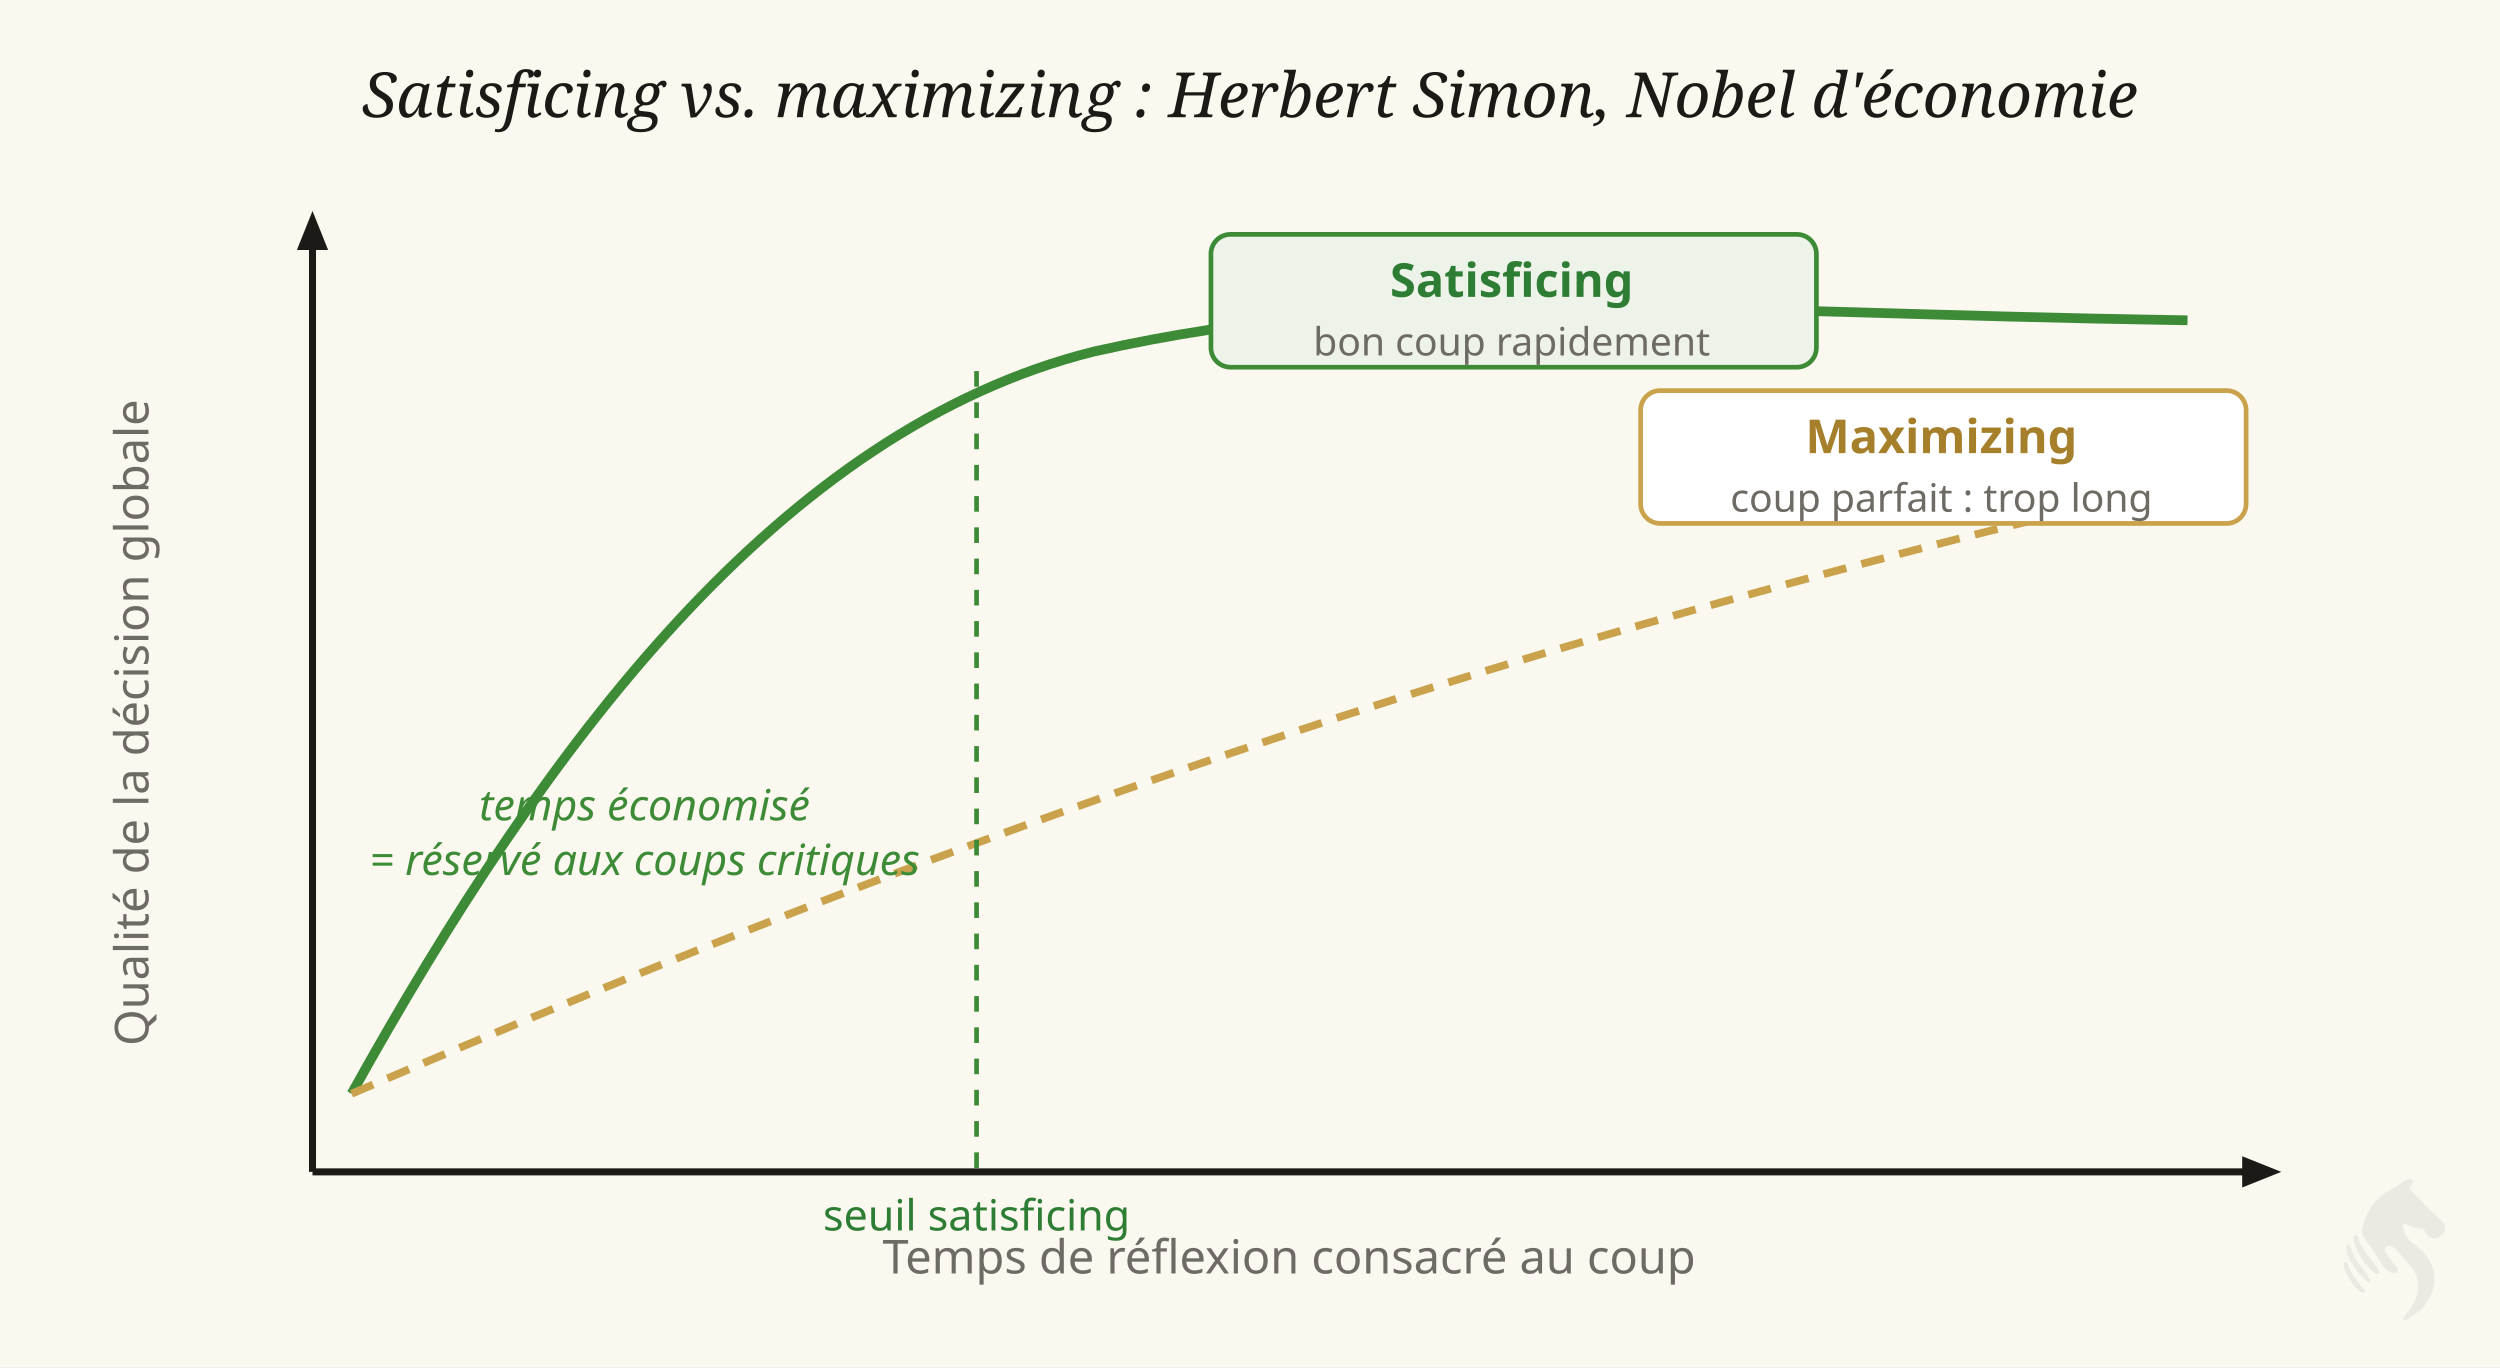
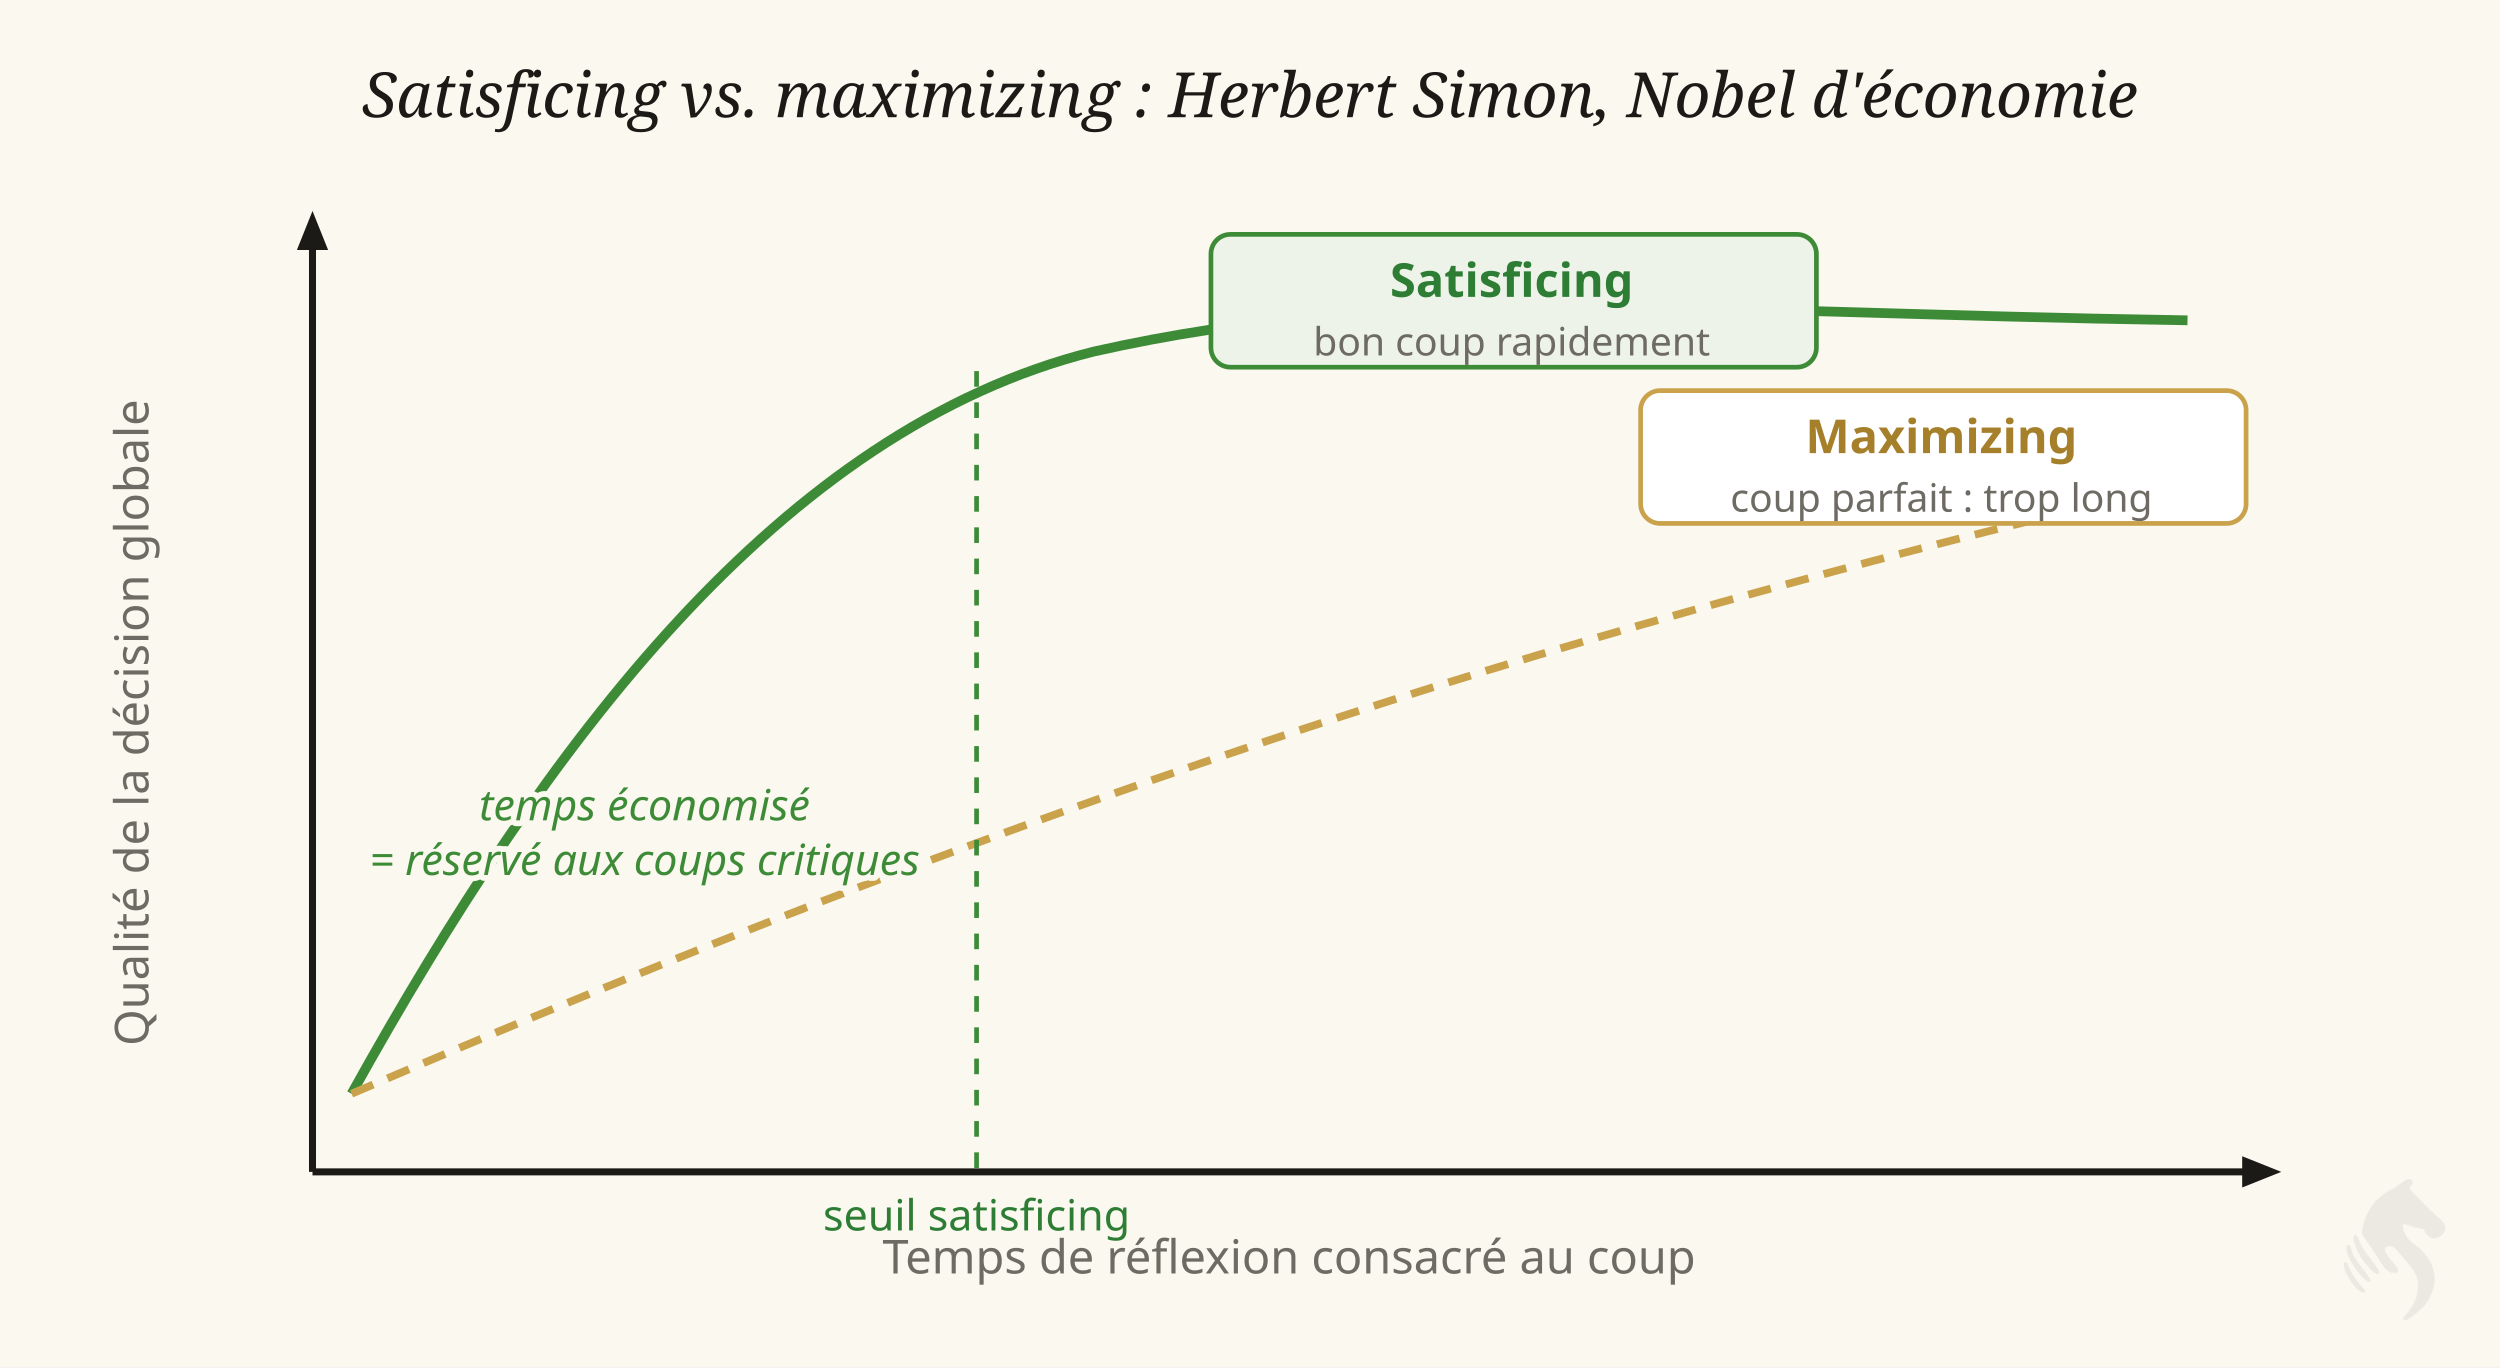
<svg xmlns="http://www.w3.org/2000/svg" width="640" height="350" viewBox="0 0 640 350" role="img" aria-labelledby="perf3">
  <rect width="640" height="350" fill="#faf8ef" />
  <text x="320" y="30" text-anchor="middle" font-family="Georgia, serif" font-size="16" font-style="italic" fill="#1c1a16">Satisficing vs. maximizing : Herbert Simon, Nobel d'économie</text>
  <line x1="80" y1="300" x2="580" y2="300" stroke="#1c1a16" stroke-width="1.8" />
  <polygon points="584,300 574,296 574,304" fill="#1c1a16" />
  <text x="330" y="326" text-anchor="middle" font-family="system-ui, sans-serif" font-size="12" fill="#6e6a64">Temps de réflexion consacré au coup</text>
  <line x1="80" y1="300" x2="80" y2="58" stroke="#1c1a16" stroke-width="1.8" />
  <polygon points="80,54 76,64 84,64" fill="#1c1a16" />
  <text x="38" y="185" text-anchor="middle" font-family="system-ui, sans-serif" font-size="12" fill="#6e6a64" transform="rotate(-90 38 185)">Qualité de la décision globale</text>
  <path d="M90,280 C140,190 200,110 280,90 C360,72 430,80 560,82" stroke="#3d8b37" stroke-width="2.5" fill="none" />
  <path d="M90,280 C160,250 280,200 420,160 C490,140 540,128 570,122" stroke="#c9a24b" stroke-width="2" fill="none" stroke-dasharray="6 4" />
  <line x1="250" y1="95" x2="250" y2="300" stroke="#3d8b37" stroke-width="1.2" stroke-dasharray="4 4" />
  <text x="250" y="315" text-anchor="middle" font-family="system-ui, sans-serif" font-size="11" fill="#2e7d34">seuil satisficing</text>
  <rect x="310" y="60" width="155" height="34" rx="5" fill="#eef3e9" stroke="#3d8b37" stroke-width="1.2" />
  <text x="387" y="76" text-anchor="middle" font-family="system-ui, sans-serif" font-size="12" font-weight="700" fill="#2e7d34">Satisficing</text>
  <text x="387" y="91" text-anchor="middle" font-family="system-ui, sans-serif" font-size="10" fill="#6e6a64">bon coup rapidement</text>
  <rect x="420" y="100" width="155" height="34" rx="5" fill="#fff" stroke="#c9a24b" stroke-width="1.2" />
  <text x="497" y="116" text-anchor="middle" font-family="system-ui, sans-serif" font-size="12" font-weight="700" fill="#a67f2a">Maximizing</text>
  <text x="497" y="131" text-anchor="middle" font-family="system-ui, sans-serif" font-size="10" fill="#6e6a64">coup parfait : trop long</text>
-   <text x="165" y="210" text-anchor="middle" font-family="system-ui, sans-serif" font-size="11" font-style="italic" fill="#3d8b37">temps économisé</text>
-   <text x="165" y="224" text-anchor="middle" font-family="system-ui, sans-serif" font-size="11" font-style="italic" fill="#3d8b37">= réservé aux coups critiques</text>
+   <text x="165" y="210" text-anchor="middle" font-family="system-ui, sans-serif" font-size="11" font-style="italic" fill="#3d8b37" stroke="#faf8ef" stroke-width="3" stroke-linejoin="round" paint-order="stroke">temps économisé</text>
+   <text x="165" y="224" text-anchor="middle" font-family="system-ui, sans-serif" font-size="11" font-style="italic" fill="#3d8b37" stroke="#faf8ef" stroke-width="3" stroke-linejoin="round" paint-order="stroke">= réservé aux coups critiques</text>
  <g id="wm" opacity="0.07" transform="translate(600.0,301.9) scale(0.0416)" aria-hidden="true">
    <g fill="#1e1e1e" fill-rule="evenodd">
      <path d="M411.5-.5h-16a76 76 0 0 0-24.5 12q-.62-.7-1.5-1l-2 4a4 4 0 0 1-1.5-1 7 7 0 0 1-2.5 3.5 253 253 0 0 0-17 13q-1.42.93-2.5-.5-5.2 7.95-14.5 9a9.4 9.4 0 0 1-4 6q2.3.02 1.5 2A461 461 0 0 1 278.5 73q-13.2 7.95-26 16.5-1.59-1.38 0-3-2.35.35-4 2 .9.98 2 2-92.12 67.08-125.5 177a1316 1316 0 0 0-10 44 51.2 51.2 0 0 0 4.5 31q.1 3.33-2 1l4.5 11q1-2 2 0l5 10 1-1q6 10.95 13 21a651 651 0 0 1 18.5 25 3.4 3.4 0 0 1 1.5-3q21.52 33 43 66 .3 3.4-2.5 1v2a1542 1542 0 0 1 21 32q1 0 1 1a319 319 0 0 0 25 35 160 160 0 0 0 27 25 3.1 3.1 0 0 1 1-3q23.18 14.62 49 5.5 5-2.83 4-8.5-.15-4.6-1.5-9a618 618 0 0 0-55.5-73.5q3-.91 5 1.5a23.5 23.5 0 0 0-7-9q.63 2.4 2 4.5-.17 2.58-1.5.5a364 364 0 0 1-17.5-26.5 50 50 0 0 1-4.5-22.5q.9-4.71 3-9 .63 1.88 2.5 2a7 7 0 0 1 2-3q9.28-8.1 22-8a86 86 0 0 1 23 4.5 11 11 0 0 1 3 4.5q2.58-1.75 5 .5l21.5 23.5q.74 1.95.5 4 3.56 1 6 4a1094 1094 0 0 0 30 34.5l-1 1q3.7 2.7 7.5 5.5a23 23 0 0 1 2 5l5 3a22 22 0 0 0 5.5 8 11.5 11.5 0 0 0 4 4 3.9 3.9 0 0 0-2-3.5q1.7-1.12 3 .5a705 705 0 0 1 42 57.5q-.65 1.46-2 1.5a169 169 0 0 1 10 19 3.8 3.8 0 0 0-.5 4q1 2 2 0 1.4 2.05 2.5 4-.25-2.55.5-5a185 185 0 0 1 11 83q-1 2-2 0a9 9 0 0 0-1.5-4v9a2.3 2.3 0 0 0 1.5-1q.75 10.55-1 21a337 337 0 0 1-18 56l-2.5 3q-1.2-.69-1-2a36 36 0 0 0-4 7 5.2 5.2 0 0 0 3.5-4 4.3 4.3 0 0 1 0 4 350 350 0 0 1-33 52 1108 1108 0 0 1-30 35q-7.17 20.32 13.5 14.5a34 34 0 0 1 6-3 1496 1496 0 0 1 54-37 942 942 0 0 0 29-27q1.25-1.03 2 .5a11 11 0 0 0-3 4q1.35-1.65 2.5 0a29 29 0 0 1 4.5-6 40 40 0 0 0 9-10.5l6-4-1-1a25 25 0 0 1 8.5-7.5q-1.47-2.67 1-5 .22 4.17 2.5 1.5-1.94-3.13 2-4l-1-1q1.48-3.25 4-5.5a8 8 0 0 0-3-1q37.8-53.63 47.5-119 8.4-83.08-38-152a364 364 0 0 0-28-35q-1.03-1.25.5-2 3.58 2.23 2-1l-4-2a5 5 0 0 1-3-.5 484 484 0 0 0-70-58q-.7-.62-1-1.5 1.05-.43 2-1v-3a6 6 0 0 1-5-2q-.66-.1-1 .5 3.72 2.61 0 3-34.57-32.88-46-79.5.2-2.3 2-3v-4q-1.94 5.58-3.5 0-1-9 0-18 2.16-6.4 8.5-8a78 78 0 0 1 22 7.5 403 403 0 0 0 66 18l9 3q-2.45.75-5 .5-1.59 1.6 0 3a16 16 0 0 1 6.5-1 7.3 7.3 0 0 1 2 3q1.38-2.6 3.5-2-1.1-2.32-4-2.5 15.09-2.3 25.5 8.5 5.35 10.23 10 21 12.95 20.94 36.5 28.5-1.88.63-2 2.5a30 30 0 0 0 12.5 3q4.43-.1 8-2 3.2 3.87 5.5-1 1.2.69 1 2a39 39 0 0 0 4.5-2l1 1q.69-1.87-1.5-2.5a12 12 0 0 0 7-3q1.88-1.1 3 .5 2.22-3.62 6-2a8.7 8.7 0 0 1 3-4 41 41 0 0 1 12-6.5l-2-1 5.5-3.5q.62.7 1.5 1 1.82-1.15 0-2.5 1.42-.93 2.5.5a5.8 5.8 0 0 1 .5-4 39 39 0 0 1 6-4.5q-1.55-2.25.5-4.5 3.25-3.5 5-8 1.38-.64 2.5-1-.8-1.05-2-1.5 1.85-5.82 3-11.5v-10h-1q-.85 6-2.5 12-.16-4.46.5-9a63 63 0 0 0-12.5-31 478 478 0 0 0-45.5-44.5q3.06.72 6 2.5-3.15-3.9-7-7.5l1-1q-1.4-1.05-2 .5 1.77 2.4-.5 4a781 781 0 0 1-67.5-65.5l1-.5a29 29 0 0 0 7 6 93 93 0 0 0-14-15 24.5 24.5 0 0 0-9-9.5l1-1a44 44 0 0 0-7-4.5q1.44 2.2 3.5 4 1 1.5 0 3l-72-76q-5.34-7.85 1.5-14.5 1.98-.8 2 1.5a69 69 0 0 1 6-3.5q-1.95-1.94 0-3.5a31 31 0 0 0 6-12q2.05.24 4-.5a79 79 0 0 0-1.5-17.5 94 94 0 0 0-5-10l-1 1a87 87 0 0 0-5.5-3" />
      <path d="M325.5 44.5q-3.85 1.03-7 3.5a4.2 4.2 0 0 1-4.5-.5q-2.75 2.49-3.5 6-6.97 2.94-14 6-6.75 3.75-13.5 8-.62-.7-1.5-1a37.6 37.6 0 0 1-17 10.5 263 263 0 0 0-12 9.5q-1.59 1.62 0 3 12.8-8.55 26-16.5A461 461 0 0 0 327 46.5q.8-1.98-1.5-2m148 86-21-24a209 209 0 0 1-21-21.5l-8.5-8.5q-4.8-3.3-6-9-9.1-4.3-11.5-13a13 13 0 0 0 3-6q-.02-2.3-2-1.5-6.84 6.65-1.5 14.5l72 76q1-1.5 0-3a20 20 0 0 1-3.5-4m89 86a198 198 0 0 0-17.5-15q.4-2.17-.5-4-3.63-1.2-7-3a26 26 0 0 0-6-6 430 430 0 0 1-27-27.5 2.4 2.4 0 0 0-2-.5 29 29 0 0 1-7-6l-1 .5a781 781 0 0 0 67.5 65.5q2.27-1.6.5-4m-314-128a247 247 0 0 0-42 35.5 14.5 14.5 0 0 1-5 4l1 1a9.3 9.3 0 0 1-6 2.5 76 76 0 0 1-16 20q.3.88 1 1.5a9.4 9.4 0 0 0-5.5 6.5q-1-2-2 0-.93 1.42.5 2.5a25 25 0 0 0-6.5 8.5q-1.6 1.05-3.5 1.5 1.21.45 2 1.5a43 43 0 0 0-7 10 352 352 0 0 0-19.5 37 2.9 2.9 0 0 1-2.5 1 3.3 3.3 0 0 0 2 1.5 47 47 0 0 1-3.5 5.5l-12 34q-.98-1.8-1.5 0 1.4 1.9.5 4a33 33 0 0 1-3.5 5.5q.78.84 1 2a212 212 0 0 0-10 49.5 36 36 0 0 0 7 20q2.1 2.33 2-1a51.2 51.2 0 0 1-4.5-31 1316 1316 0 0 1 10-44q33.38-109.92 125.5-177-1.1-1.02-2-2m376 206q-.5-10.25-5-19.5 1.5-4.37-1.5-.5l-6.5-11q-5.55-3.6-7.5-10l-1 1q-3.75-5.75-9.5-9.5l1-1a850 850 0 0 0-9-7q1.14-2.04-1.5-3.5-1.08 1.43-2.5.5-2.84-1.65-2-4a5 5 0 0 0-3-.5 5 5 0 0 0-.5-3l-1 1a7 7 0 0 0-4.5-3 21 21 0 0 0-6-2.5 478 478 0 0 1 45.5 44.5 63 63 0 0 1 12.5 31q-.66 4.54-.5 9 1.65-6 2.5-12m-259 3v-1q-2.22-5.79 1-11.5l-2-2a67 67 0 0 0 1.5-5.5q.93 7.1 3.5 1-2.43-3.37 2-4a4.3 4.3 0 0 1 2.5 3q.45-1.21 1.5-2 2.3.75 4 2a326 326 0 0 1 28 10.5q11.4 3.22 23 6 1.05 1.6 1.5 3.5 1-4 2 0 1.08-1.43 2.5-.5-1.81 1.35 0 2.5 3.25-.47 7-2 1.85.03 3 1 5.83.22 11 2h5q2.55.25 5-.5l-9-3a403 403 0 0 1-66-18 78 78 0 0 0-22-7.5q-6.34 1.6-8.5 8-1 9 0 18 1.56 5.58 3.5 0m109 6a4.7 4.7 0 0 1 4 3q3.6-3.98 6 1l1-2 4 2a65 65 0 0 1 7.5 10q1.1 3.55 2.5 7-1.77 2.95 2 4 13.35 23.91 39 33 .12-1.87 2-2.5-23.55-7.56-36.5-28.5a305 305 0 0 0-10-21q-10.41-10.8-25.5-8.5 2.9.18 4 2.5m-410 86a9 9 0 0 0 1.5-4 310 310 0 0 0 37.5 86q-1.1 1.02-2 2a40 40 0 0 0 8.5 12 139 139 0 0 0 15 21q2.31 2.97 1.5 6 5.9 1.14 7.5 7 5.7 2.47 5 8 3.8 1.06 6.5 4 20.24 25.5 46 45.5a39 39 0 0 0 20 5 46 46 0 0 1 9-7.5 818 818 0 0 1-10-21.5q1.43-1.08.5-2.5a27 27 0 0 1-3.5-2 185 185 0 0 0-16-23.5q1.43-1.08.5-2.5a13.3 13.3 0 0 1-5.5-5 617 617 0 0 0-22.5-29v-4l-1 1a13 13 0 0 1-4.5-6 11.5 11.5 0 0 1-4-4q-.03 2.3-2 1.5A471 471 0 0 1 97 390.5q-1.8-3.04-.5-6 1.02.54 2 1a9 9 0 0 0-2-4.5q3.83-2.28-1-2.5a597 597 0 0 1-7-18.5l2-1a3.3 3.3 0 0 1-2-3.5 3.1 3.1 0 0 1-3-1q-7.35-19.46-24-8 1.03 2.34-.5 5a97 97 0 0 0 3.5 38" />
      <path d="M365.5 301.5q-1.8.7-2 3 11.43 46.62 46 79.5 3.72-.39 0-3 .34-.6 1-.5-2.4-2.22-5-4.5l2-2q-2.45-.75-5-.5a8.4 8.4 0 0 0-.5-4q-1.72 1.44-3-1a28 28 0 0 1-3.5-6q-.5 2-1 0a143 143 0 0 1-18-31q-6.22-11.64-9-27a7 7 0 0 0-2-3m-211 174a45 45 0 0 1-9.5-15q-1 2-2 0a41 41 0 0 0-6-9l-1-5-1 1a989 989 0 0 1-17.5-25.5q.7-.62 1-1.5a7.7 7.7 0 0 1-5-6 163 163 0 0 1-15-29q-.98-.46-2-1-1.3 2.96.5 6a471 471 0 0 0 55.5 86.5q1.97.8 2-1.5m-90-86q-2.05 2.77 1.5 4 3.6 16.25 9.5 30.5-2.48 3.62 2 3.5 3.65 9.3 8 18.5l-1 1a11.4 11.4 0 0 1 6 8q-.7.62-1 1.5a10.5 10.5 0 0 1 3.5 5l1-1a62 62 0 0 0 7.5 13q.9-.98 2-2a310 310 0 0 1-37.5-86 9 9 0 0 1-1.5 4m48 210a3.9 3.9 0 0 0-2-3.5q1.7-1.12 3 .5a127 127 0 0 0 39 32q11.3 4.6 8.5-7a147 147 0 0 0-17-32 1467 1467 0 0 0-40-51 554 554 0 0 1-48.5-75l1-1q.84 5.22 6 5a51.6 51.6 0 0 1-11.5-27l-1 2a159 159 0 0 0-11-31 14.3 14.3 0 0 0-10.5-8q-3.2.01-6 1.5-2.85 3.45-6 6.5-.87 16.85 3 33.5a3.6 3.6 0 0 1-2 2q1.38.56 2.5 1.5 3.15 9.81 6.5 19.5-1.21.45-2 1.5a29 29 0 0 0 5.5 7A256 256 0 0 0 55.5 525l-2 1a6.4 6.4 0 0 0 4 1.5 332 332 0 0 0 38.5 53l3.5 5.5-1 1q1.9 1.67 3.5.5a36 36 0 0 0 10.5 12m303-214q-.95.57-2 1 .3.88 1 1.5a484 484 0 0 1 70 58q1.42.72 3 .5a43 43 0 0 0-10-12.5l1-1q-2.66 1.47-5-1a36 36 0 0 0-10-10q1.81-1.35 0-2.5a8 8 0 0 1-3.5 0q-4.57-5.7-10-8a13 13 0 0 0-6.5-5.5 11.5 11.5 0 0 1-3.5-4.5q-.62.7-1.5 1a17.7 17.7 0 0 0-8-5.5q-2.84-1.65-2-4-7.47-2.25-13-7.5m-254 24a526 526 0 0 1 23.5 37 55 55 0 0 1 9 15l1-1a65 65 0 0 0 8.5 13q2.8 2.4 2.5-1-21.48-33-43-66a3.4 3.4 0 0 0-1.5 3m111 63q.16-.93 1-1.5a7 7 0 0 1-3.5-2.5 17.5 17.5 0 0 0-5.5-8q3.7-4.18-2.5-5a41 41 0 0 1-7.5-18.5l2-3a7.2 7.2 0 0 1-2-4.5 3.1 3.1 0 0 0 3-1 37 37 0 0 0-1-7q-1.87-.12-2.5-2a36 36 0 0 0-3 9 50 50 0 0 0 4.5 22.5 364 364 0 0 0 17.5 26.5q1.33 2.08 1.5-.5-1.37-2.1-2-4.5m-272 45v19q2.55 12.15 7 24 15.37 37.49 37 68a54 54 0 0 0 9 12.5q-1.58 2.58 2 3l-1 1 5.5 4.5a82 82 0 0 0 9 12q6.5 6.26 12.5 13 9.5 6.75 17.5 15l1-1q4.56 3.52 9 7l1-2a89 89 0 0 0 13.5 3.5q13.85-4.6 6.5-17.5-1.73 1.44-3-1a307 307 0 0 1-13.5-16 16 16 0 0 0-6-5.5q1.43-1.08.5-2.5a27.2 27.2 0 0 1-12.5-15 3.1 3.1 0 0 1-3-1q-7.5-10.25-15.5-20-.93-1.42.5-2.5a16 16 0 0 1-6-5.5 880 880 0 0 1-19-29.5q.7-.62 1-1.5a8 8 0 0 1-4-4 94 94 0 0 1-12.5-26l-1 1q-3.8-4.62-1.5-10a3.1 3.1 0 0 1-3-1 198 198 0 0 1-7-15.5l1-1a55 55 0 0 1-9-11q-2.85-1.46-6-2l3-1a22 22 0 0 0-9 2 11.4 11.4 0 0 0-4 6.5m277 51a48 48 0 0 0 12 5q-.57 3.66 2 2a5.3 5.3 0 0 1 3.5 3l1-2a45 45 0 0 0 26 0q.45 1.21 1.5 2 1.27-3.4 4-2 1.81-1.15 0-2.5l3-1.5a21 21 0 0 0 3.5-4q1.4-8.23-1.5-16 .3-.88 1-1.5-5.22-1.95-4-7a193 193 0 0 1-18-23.5 16 16 0 0 0-3.5-3q-4.05-7.43-9-12a284 284 0 0 0-14-17q-.75-1.58.5-3a19 19 0 0 1-6-4 4.35 4.35 0 0 0-5-1.5 618 618 0 0 1 55.5 73.5q1.35 4.4 1.5 9 1 5.67-4 8.5-25.82 9.12-49-5.5a3.1 3.1 0 0 0-1 3m115-56a264 264 0 0 1 16 22q-1.7 3.04 1.5 1a494 494 0 0 1 16.5 23l7 10q1.35-.04 2-1.5a705 705 0 0 0-42-57.5q-1.3-1.62-3-.5a3.9 3.9 0 0 1 2 3.5" />
      <path d="M112.5 599.5q7 9.5 16 17 2 0 2 2 6.9 3.77 11 8.5l13 5.5a5.7 5.7 0 0 0 6 0q2.07 3.94 4 0-3.37-1.23-.5-3 .22-6.86.5-13.5l-3-3.5 3-2.5q-4.58-.9-7.5-4.5a79 79 0 0 0-10.5-16.5q2.67 1.47 5-1a12 12 0 0 1-8.5-3.5 92 92 0 0 0-17.5-23.5l2-1-6.5-4.5a2294 2294 0 0 1-34.5-47q-1 0-1-1-5.27-4.75-4-11.5-2.25-3.25-3.5.5A227 227 0 0 1 61.5 469q.84-.57 1-1.5-5.16.22-6-5l-1 1a554 554 0 0 0 48.5 75 1467 1467 0 0 1 40 51q10.5 14.98 17 32 2.8 11.6-8.5 7a127 127 0 0 1-39-32q-1.3-1.62-3-.5a3.9 3.9 0 0 1 2 3.5m335-4a3349 3349 0 0 1 7.5 35q2.3 19.53.5 39a9 9 0 0 1 1.5 4q1 2 2 0a185 185 0 0 0-11-83q-.75 2.45-.5 5m44-147q1.58 3.23-2 1-1.53.75-.5 2a364 364 0 0 1 28 35q46.4 68.92 38 152-9.7 65.37-47.5 119 1.46.15 3 1a12 12 0 0 0 3.5-6q1.58 1.52 3.5.5-1.16-8.12 7-11-1.6-1.75 1-2.5-.12-8.5 6-14-.81-.1-1-1a3.1 3.1 0 0 1 3-1 5.4 5.4 0 0 1 3-5.5q-1.2-.45-2-1.5a67 67 0 0 0 4.5-10l1 2a9 9 0 0 1 2.5-5l-1-2a6.3 6.3 0 0 1 4-.5 6.5 6.5 0 0 0-3-3 225 225 0 0 1 11-24.5q-.53-1.8-1.5 0-.3-4.51 1-9l1 1a67 67 0 0 0 1.5-13q7.4-.7 1-5a232 232 0 0 0 2-53l.5-5q.57.84 1.5 1a8 8 0 0 0-2.5-5q-6.56-49.08-31.5-89 2.03-1.77-.5-3l-1 1a696 696 0 0 1-17.5-26q-2.18-1.53-1-3.5-3.93-.91-5-4.5-1.26-.5-1-2a69 69 0 0 0-6.5-5q-.69-1.87 1.5-2.5a14 14 0 0 0-4-2.5m-36 230a273 273 0 0 1-13.5 57q-1.4.82-2.5 2 2.69 6.4-4 8.5l2 1a30 30 0 0 0-3 8.5q-.2 1.31 1 2l2.5-3a337 337 0 0 0 18-56 89 89 0 0 0 1-21q-.57.84-1.5 1m-25 84a185 185 0 0 1-24 38l-2.5 6a25 25 0 0 0-6.5 7q-13.95 16.7-28.5 33-1.16 4.05-3.5 7.5-1.35 4.25-1 8a16 16 0 0 1 6 5.5h14a20 20 0 0 1 10-3.5q1.71-1.12 0-2.5a81 81 0 0 0 18.5-12q.62.7 1.5 1a71 71 0 0 1 2-4q1-2 2 0 1.7-4.54 4.5-1a38 38 0 0 1 4.5-6.5 189 189 0 0 0 30.5-23.5q4.55 3.9 4-3a4.6 4.6 0 0 1 4.5-2v-3a5 5 0 0 0 3-.5 41 41 0 0 1 3-5.5 11 11 0 0 1 3-4q-.75-1.53-2-.5a942 942 0 0 1-29 27 1496 1496 0 0 0-54 37 34 34 0 0 0-6 3q-20.67 5.82-13.5-14.5a1108 1108 0 0 0 30-35 350 350 0 0 0 33-52 4.3 4.3 0 0 0 0-4 5.2 5.2 0 0 1-3.5 4" />
    </g>
  </g>
</svg>
